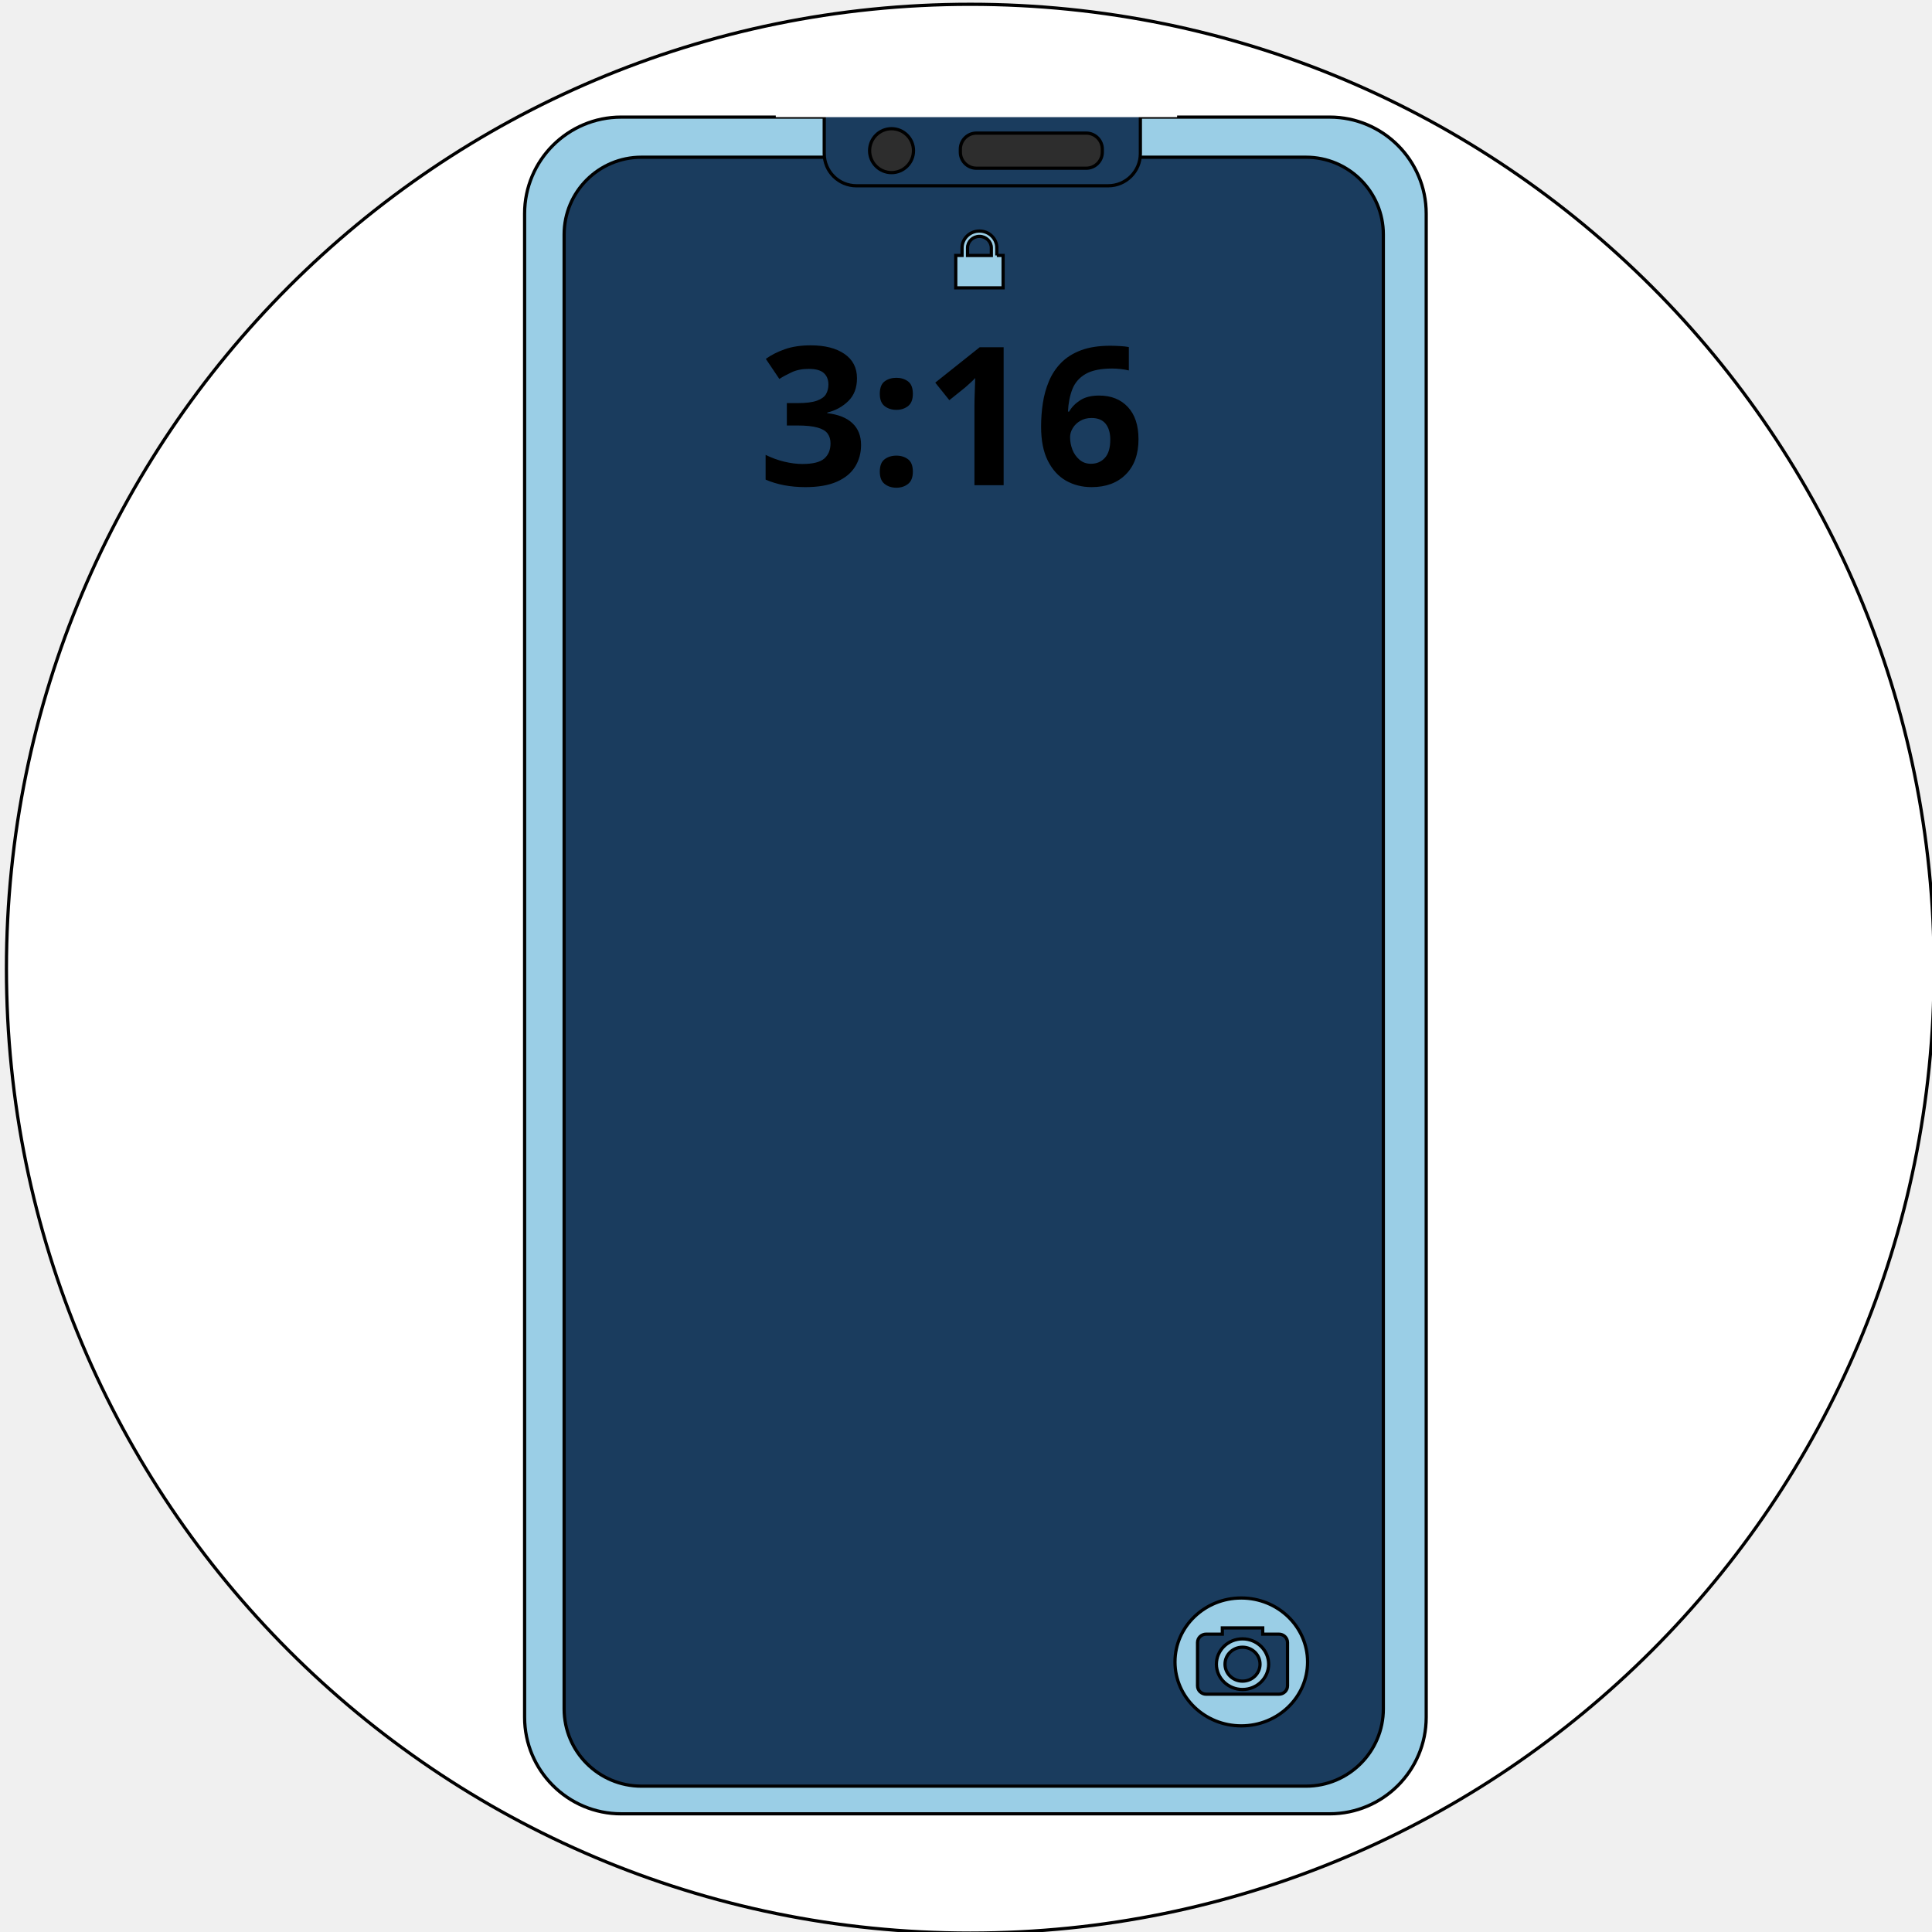
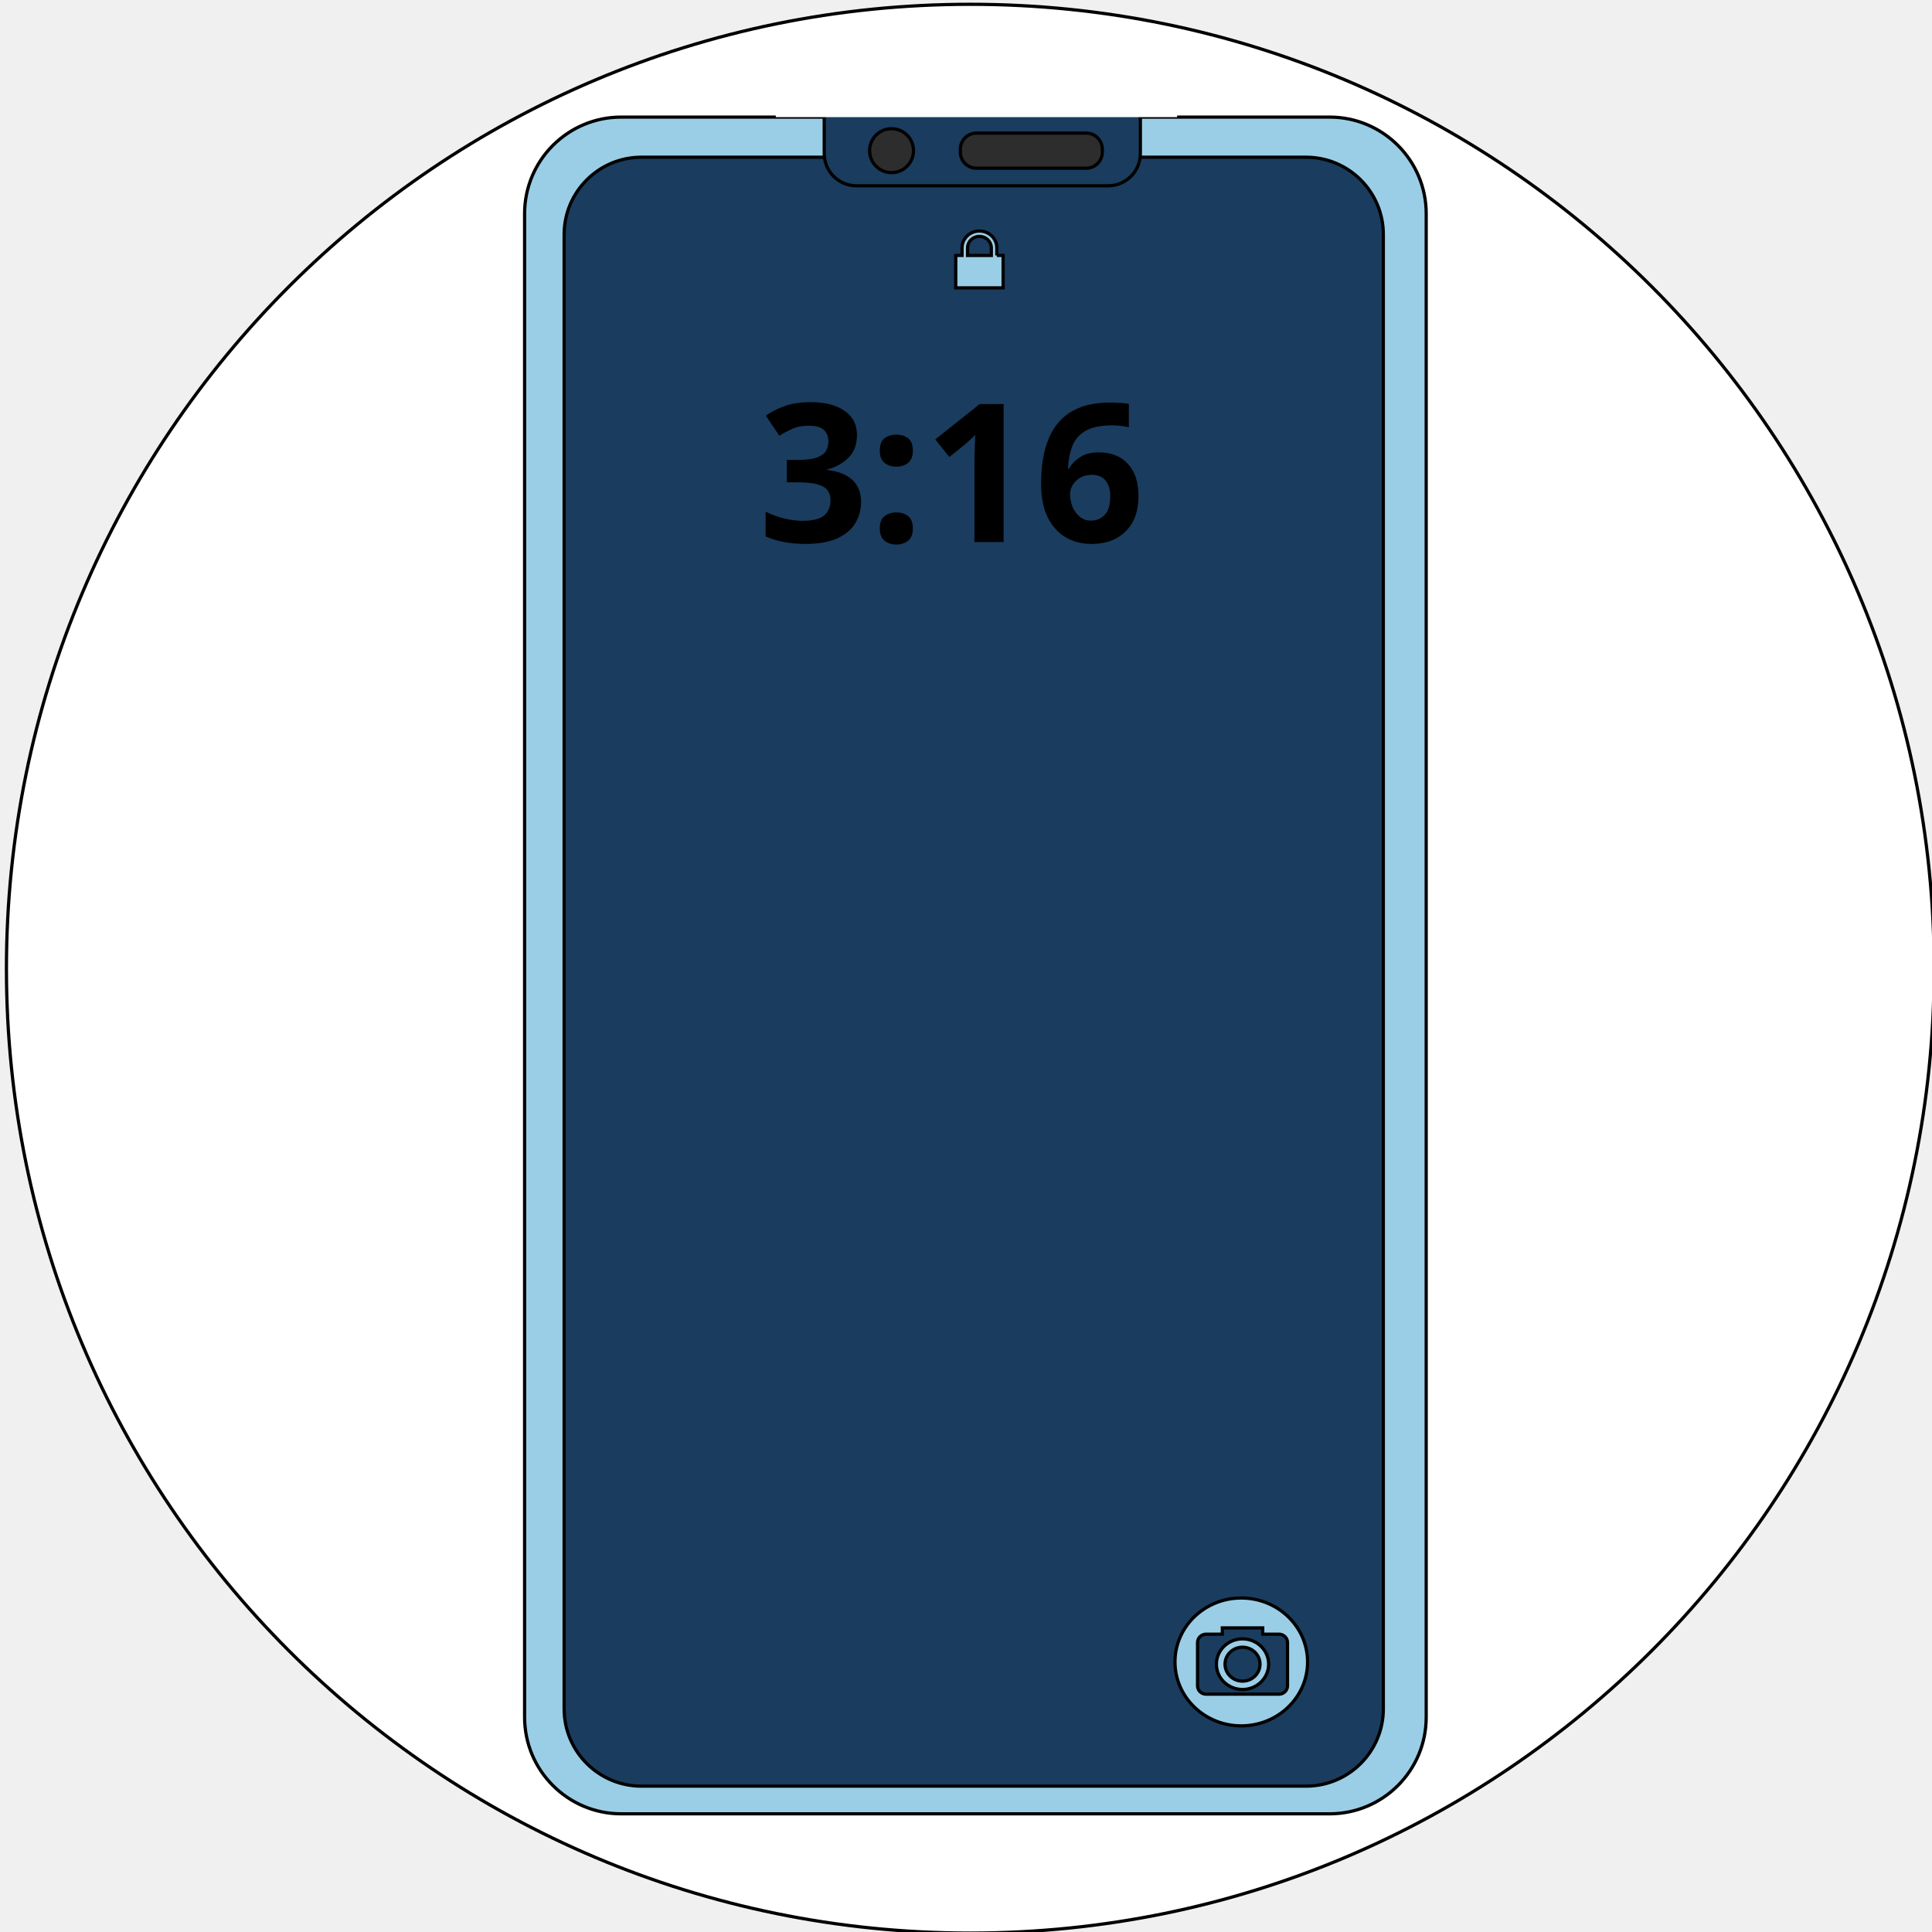
<svg xmlns="http://www.w3.org/2000/svg" width="600" height="600">
  <g>
    <ellipse fill="#fff" cx="301.333" cy="300.833" id="svg_1" rx="299.333" ry="299.5" stroke="#000" />
    <rect stroke="#000" rx="30" id="svg_2" height="526.929" width="280" y="36.367" x="162.919" fill="#9acee6" />
    <rect stroke="#000000" rx="24" id="svg_10" height="505.882" width="254.412" y="48.824" x="175.196" fill="#1a3c5e" />
    <path fill="none" stroke="#000" stroke-width="5" d="m280.088,643.923l0.569,0l0.176,-0.541l0.176,0.541l0.569,0l-0.46,0.334l0.176,0.541l-0.46,-0.334l-0.46,0.334l0.176,-0.541l-0.46,-0.334z" id="svg_30" />
    <path id="svg_5" d="m728.167,418.839c0.026,-0.046 0.072,-0.107 -0.008,-0.121c-0.022,-0.012 -0.045,-0.032 -0.067,-0.009c-0.05,0.02 -0.093,0.047 -0.041,0.099c0.023,0.033 0.044,0.106 0.071,0.114c0.016,-0.027 0.03,-0.055 0.045,-0.082l0,0l0,-0zm-0.11,0.128c-0.046,-0.082 -0.083,-0.169 -0.139,-0.245c-0.068,-0.073 -0.202,-0.04 -0.233,0.053c-0.041,0.093 0.047,0.203 0.146,0.192c0.075,0.001 0.151,0.005 0.225,-0.001l0,0zm0.38,0.003c0.097,-0.013 0.153,-0.136 0.098,-0.217c-0.049,-0.087 -0.19,-0.09 -0.24,-0.002c-0.043,0.071 -0.08,0.146 -0.119,0.219c0.087,0.005 0.174,0.004 0.261,-0.001l0,0zm0.161,0.104c0.033,-0.029 0.162,-0.064 0.064,-0.091c-0.024,-0.007 -0.052,-0.038 -0.074,-0.03c-0.047,0.058 -0.119,0.093 -0.195,0.089c-0.015,0.005 -0.09,-0.007 -0.07,0.007c0.053,0.03 0.105,0.063 0.16,0.09c0.039,-0.021 0.076,-0.043 0.114,-0.065l0,0l-0,0zm-0.758,0.017c0.028,-0.017 0.057,-0.033 0.085,-0.05c-0.087,-0.004 -0.186,0.008 -0.251,-0.062c-0.018,-0.021 -0.036,-0.044 -0.062,-0.018c-0.031,0.021 -0.125,0.043 -0.052,0.069c0.063,0.037 0.126,0.076 0.191,0.11c0.031,-0.014 0.06,-0.033 0.09,-0.049l0,0l-0,0zm0.416,0.184c0.037,-0.03 0.126,-0.058 0.129,-0.089c-0.083,-0.048 -0.164,-0.101 -0.251,-0.141c-0.03,-0.011 -0.054,0.006 -0.078,0.021c-0.071,0.042 -0.144,0.082 -0.213,0.128c0.09,0.056 0.181,0.11 0.273,0.162c0.047,-0.026 0.093,-0.054 0.14,-0.081l0,0l-0,-0zm0.369,0.092c0.038,-0.024 0.076,-0.048 0.114,-0.072c-0,-0.081 0.001,-0.161 -0.001,-0.242c-0.077,0.043 -0.153,0.088 -0.227,0.135c-0.008,0.083 -0.004,0.168 -0.002,0.251c0.039,-0.023 0.078,-0.048 0.117,-0.072l0,-0zm-0.894,-0.051c0.004,-0.069 0.012,-0.147 -0.071,-0.167c-0.052,-0.024 -0.125,-0.087 -0.165,-0.086c-0.001,0.077 -0.001,0.155 -0.001,0.232c0.077,0.048 0.153,0.099 0.232,0.144c0.008,-0.04 0.003,-0.082 0.004,-0.123zm0.553,0.266c0.046,-0.029 0.091,-0.058 0.137,-0.087c-0,-0.083 0.003,-0.167 -0.001,-0.25c-0.05,0.014 -0.108,0.059 -0.161,0.087c-0.04,0.023 -0.079,0.046 -0.119,0.07c0.001,0.089 -0.002,0.178 0.003,0.267c0.047,-0.028 0.093,-0.057 0.14,-0.087l0,0zm-0.192,-0.047c0,-0.044 0,-0.089 0,-0.133c-0.092,-0.054 -0.183,-0.108 -0.275,-0.161c-0.005,0.085 -0.002,0.17 -0.003,0.255c0.092,0.057 0.183,0.116 0.275,0.172c0.004,-0.044 0.002,-0.089 0.003,-0.133zm0.535,0.179c0.037,-0.025 0.075,-0.05 0.112,-0.075c-0.002,-0.079 0.004,-0.159 -0.004,-0.237c-0.078,0.044 -0.153,0.095 -0.229,0.142c0.002,0.082 -0.004,0.164 0.005,0.245c0.039,-0.024 0.078,-0.05 0.116,-0.076l0,0zm-0.897,-0.044c-0,-0.041 -0.001,-0.083 -0.001,-0.124c-0.077,-0.048 -0.154,-0.098 -0.232,-0.145c-0.005,0.079 -0.002,0.159 -0.003,0.238c0.078,0.052 0.155,0.105 0.234,0.155c0.003,-0.041 0.002,-0.083 0.002,-0.124l0,0zm0.556,0.272c0.045,-0.03 0.091,-0.06 0.136,-0.09c-0,-0.084 0.002,-0.168 -0.001,-0.252c-0.092,0.057 -0.184,0.115 -0.275,0.174c-0.01,0.081 -0.004,0.165 -0.004,0.247c0.028,0.017 0.101,-0.059 0.143,-0.078l0,0l0,0zm-0.194,-0.036c-0.005,-0.058 0.024,-0.14 -0.05,-0.162c-0.074,-0.047 -0.148,-0.095 -0.224,-0.14c-0.011,0.08 0.001,0.162 -0.008,0.243c0.09,0.065 0.183,0.128 0.277,0.187c0.008,-0.042 0.003,-0.086 0.004,-0.128l0,0l-0,0zm-0.316,-0.015c-0.11,-0.073 -0.22,-0.147 -0.33,-0.22c0,-0.226 -0.003,-0.453 0.001,-0.679c0.055,-0.034 0.114,-0.062 0.17,-0.093c-0.037,-0.105 0.016,-0.232 0.122,-0.271c0.089,-0.036 0.196,-0.004 0.253,0.073c0.041,-0.021 0.082,-0.042 0.123,-0.063c0.041,0.021 0.083,0.043 0.124,0.064c0.059,-0.07 0.161,-0.11 0.249,-0.071c0.106,0.037 0.163,0.164 0.125,0.269c0.057,0.032 0.119,0.057 0.171,0.097c0.002,0.225 0,0.45 -0,0.675c-0.219,0.145 -0.434,0.295 -0.656,0.434c-0.065,-0 -0.12,-0.07 -0.18,-0.099c-0.058,-0.038 -0.116,-0.077 -0.174,-0.115l0,0l-0,0z" stroke="#000" fill="#fff" />
    <path id="svg_9" d="m732.808,385.12c-0.04,-0.034 -0.116,0.003 -0.125,-0.059c-0.018,-0.055 0.036,-0.098 0.072,-0.132c0.063,-0.031 0.135,-0.035 0.202,-0.049c0.081,-0.012 0.166,-0.022 0.236,-0.069c0.08,-0.05 0.168,-0.091 0.264,-0.091c0.132,-0.005 0.269,-0 0.391,0.056c0.077,0.035 0.159,0.052 0.241,0.069c0.07,0.009 0.054,0.084 0.077,0.131c0.018,0.053 -0.021,0.106 -0.077,0.108c-0.059,0.013 -0.129,0.015 -0.17,0.067c-0.042,0.047 -0.118,0.045 -0.162,0c-0.018,-0.011 -0.03,-0.038 -0.054,-0.033c-0.222,0.001 -0.443,-0.003 -0.665,0.004c-0.058,-0.005 -0.082,0.067 -0.143,0.062c-0.032,0.001 -0.061,-0.05 -0.088,-0.065l0,0l-0,0z" stroke="#000" fill="#fff" />
    <path id="svg_13" d="m-117.715,288.106l0,0c0,-0.411 0.334,-0.745 0.745,-0.745l0,0c0.198,0 0.387,0.078 0.527,0.218c0.14,0.14 0.218,0.329 0.218,0.527l0,0c0,0.411 -0.334,0.745 -0.745,0.745l0,0c-0.411,0 -0.745,-0.334 -0.745,-0.745zm0.372,0l0,0c0,0.206 0.167,0.372 0.372,0.372c0.206,0 0.372,-0.167 0.372,-0.372c0,-0.206 -0.167,-0.372 -0.372,-0.372l0,0c-0.206,0 -0.372,0.167 -0.372,0.372z" stroke="#000" fill="#9acee6" />
    <rect stroke="#000" rx="10" id="svg_3" height="42.727" width="98.182" y="14.97" x="255.97" fill="#1a3c5e" />
    <rect id="svg_4" height="26.364" width="123.636" y="9.515" x="241.424" stroke="#ffffff" fill="#fff" />
    <ellipse ry="6.818" rx="6.818" id="svg_6" cy="46.788" cx="276.879" stroke="#000000" fill="#2d2d2d" />
    <rect stroke="#000000" rx="5" id="svg_8" height="10.909" width="44.091" y="41.333" x="298.242" fill="#2d2d2d" />
-     <text font-weight="bold" xml:space="preserve" text-anchor="start" font-family="'Roboto Mono'" font-size="60" stroke-width="0" id="svg_11" y="150.686" x="235.49" stroke="#000000" fill="#000000">3:16</text>
+     <text style="cursor: move;" font-weight="bold" xml:space="preserve" text-anchor="start" font-family="'Roboto Mono'" font-size="60" stroke-width="0" id="svg_11" y="168.333" x="235.49" stroke="#000000" fill="#000000">3:16</text>
    <ellipse ry="19.853" rx="20.588" id="svg_15" cy="516.127" cx="385.49" stroke="#000000" fill="#9acee6" />
    <path id="svg_12" d="m397.17,507.503l-5.019,0l0,-1.945l-12.548,0l0,1.945l-5.019,0c-1.478,0 -2.677,1.162 -2.677,2.594l0,13.455c0,1.432 1.199,2.594 2.677,2.594l22.587,0c1.478,0 2.677,-1.162 2.677,-2.594l0,-13.455c0,-1.432 -1.199,-2.594 -2.677,-2.594zm-11.294,17.183c-4.473,0 -8.111,-3.526 -8.111,-7.86c0,-4.334 3.638,-7.862 8.111,-7.862s8.114,3.528 8.114,7.862c0,4.334 -3.642,7.86 -8.114,7.86zm0,-13.13c-3.004,0 -5.437,2.359 -5.437,5.268c0,2.91 2.435,5.268 5.437,5.268c3.004,0 5.437,-2.358 5.437,-5.268c0.001,-2.909 -2.432,-5.268 -5.437,-5.268z" stroke="#000000" fill="#1a3c5e" />
    <path id="svg_14" d="m-178.198,63.653l-0.019,0l0,-0.007l-0.047,0l0,0.007l-0.019,0c-0.006,0 -0.01,0.004 -0.01,0.01l0,0.052c0,0.006 0.004,0.01 0.01,0.01l0.084,0c0.006,0 0.01,-0.004 0.01,-0.01l0,-0.052c0,-0.006 -0.004,-0.01 -0.01,-0.01zm-0.042,0.066c-0.017,0 -0.03,-0.014 -0.03,-0.03c0,-0.017 0.014,-0.03 0.03,-0.03s0.03,0.014 0.03,0.03c0,0.017 -0.014,0.03 -0.03,0.03zm0,-0.051c-0.011,0 -0.02,0.009 -0.02,0.02c0,0.011 0.009,0.02 0.02,0.02c0.011,0 0.02,-0.009 0.02,-0.02c0,-0.011 -0.009,-0.02 -0.02,-0.02z" stroke="#000000" fill="#1a3c5e" />
    <path stroke="#000000" id="svg_16" d="m309.574,79.333l0,-2.344l-0.001,0c-0.001,-2.893 -2.418,-5.239 -5.4,-5.239s-5.4,2.346 -5.4,5.239l0,0l0,2.343l-1.953,0l0,10.064l14.706,0l0,-10.064l-1.952,0zm-9.095,-2.343c0,0 0,0 0,0c0,-1.977 1.657,-3.585 3.694,-3.585c2.038,0 3.696,1.608 3.696,3.584c0,0 0,0 0,0l0,2.344l-7.39,0l0,-2.343z" fill="#9acee6" />
  </g>
</svg>
